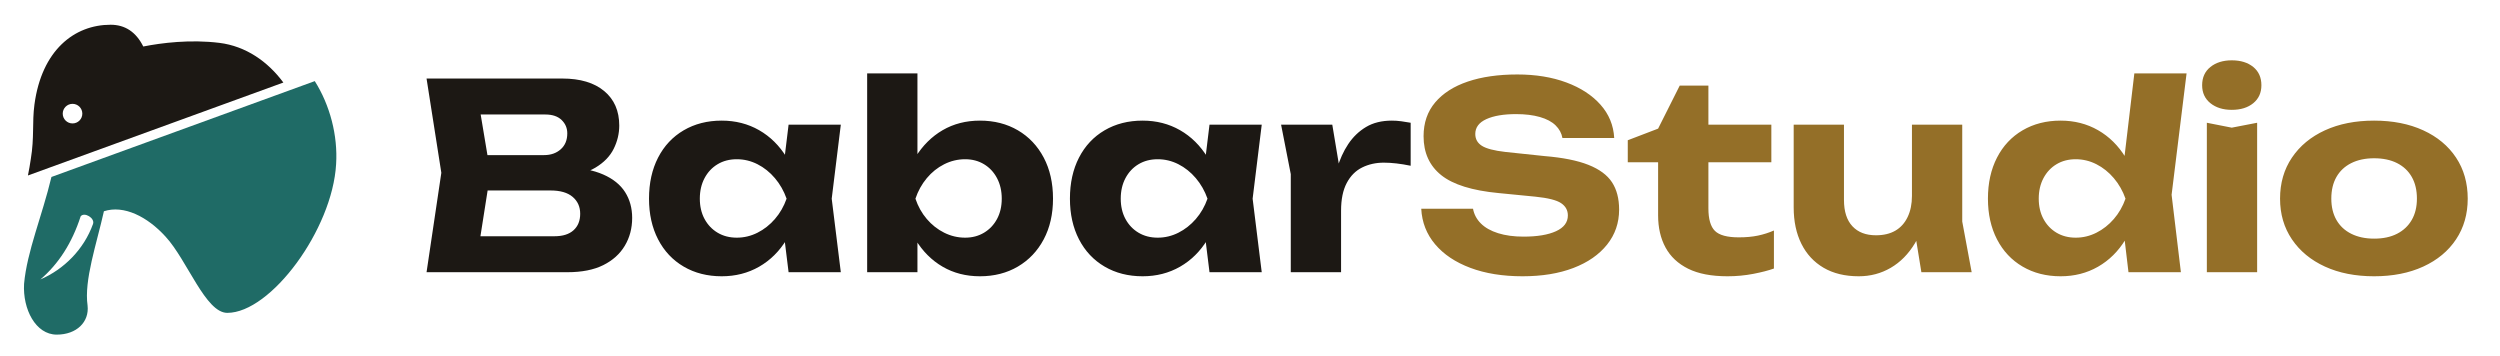
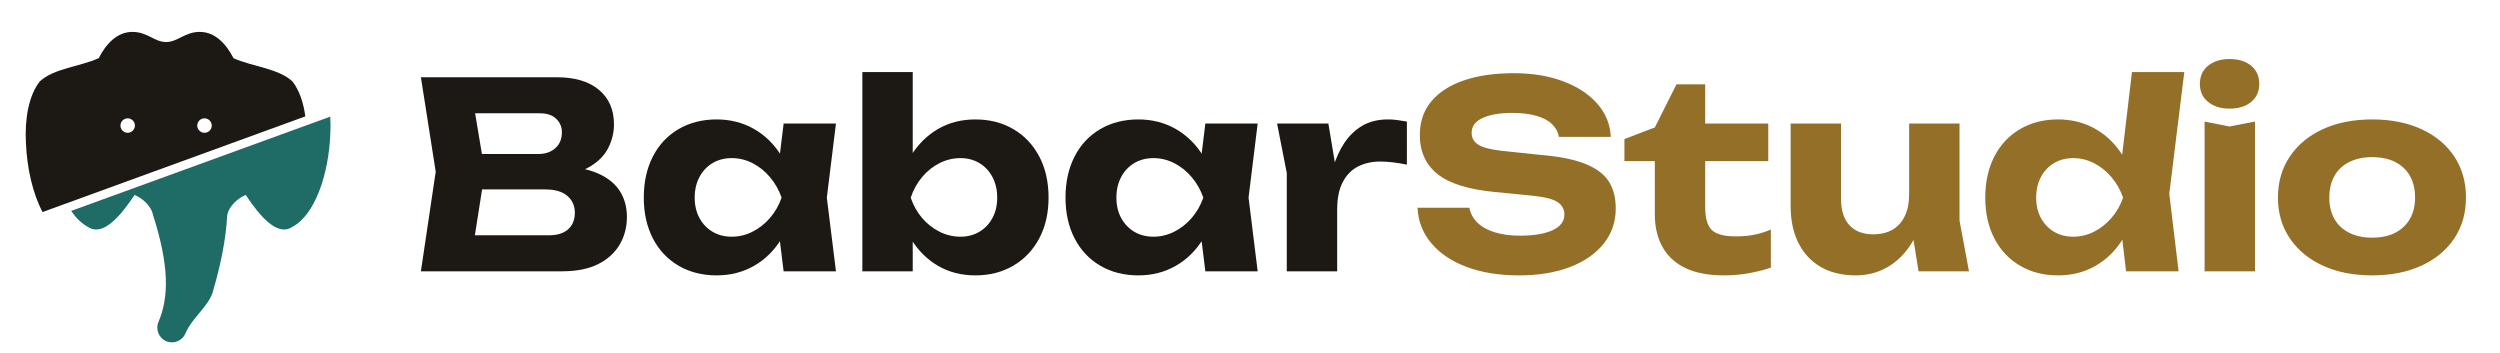
- <svg xmlns="http://www.w3.org/2000/svg" viewBox="0 0 704.22 100">
-   <path fill="#1c1814" fill-rule="evenodd" d="M79.82 23.25C75.41 17.3 69.25 13.01 61.83 12.08C53.65 11.06 45.47 12.08 40.36 13.1C38.32 9.02 35.25 6.97 31.16 6.97C20.94 6.97 11.75 14.13 9.7 29.46C9.02 34.57 9.7 38.66 8.68 44.79C8.45 46.36 8.18 47.91 7.87 49.43L79.82 23.25ZM23.19 32.01C23.19 33.54 21.96 34.77 20.43 34.77C18.91 34.77 17.67 33.54 17.67 32.01C17.67 30.49 18.91 29.25 20.43 29.25C21.96 29.25 23.19 30.49 23.19 32.01Z" />
-   <path fill="#1f6b66" fill-rule="evenodd" d="M14.49 49.85C11.84 60.94 7.61 70.78 6.78 79.95C6.37 87.11 10.05 94.26 15.98 94.26C21.6 94.26 25.18 90.68 24.67 86.08C23.64 78.93 27.22 68.71 29.27 59.51C34.89 57.67 41.53 61.04 46.64 66.66C52.77 73.31 57.88 88.13 64.02 88.13C76.28 88.13 93.66 64.62 94.68 46.22C95.18 38.2 92.98 29.69 88.67 22.85L14.49 49.85ZM26.2 63.09C23.64 70.24 18.02 75.86 11.38 78.72C16.49 74.33 20.27 68.5 22.72 60.94C23.75 59.61 26.81 61.45 26.2 63.09Z" />
-   <path fill="#1c1814" d="M158.197 49.873 159.525 47.127Q165.744 47.327 169.917 49.154Q174.091 50.982 176.082 54.119Q178.073 57.256 178.073 61.384Q178.073 65.748 176 69.222Q173.927 72.695 169.926 74.686Q165.926 76.678 159.834 76.678H120.154L124.318 48.673L120.154 22.122H158.397Q165.962 22.122 170.199 25.65Q174.436 29.178 174.436 35.361Q174.436 38.762 172.872 41.917Q171.308 45.072 167.726 47.218Q164.144 49.364 158.197 49.873ZM134.284 73.222 128.792 66.548H156.197Q159.688 66.548 161.561 64.857Q163.434 63.166 163.434 60.202Q163.434 57.274 161.316 55.465Q159.197 53.655 155.106 53.655H132.611V43.69H153.269Q156.106 43.69 157.951 42.053Q159.797 40.417 159.797 37.562Q159.797 35.343 158.197 33.797Q156.597 32.252 153.614 32.252H128.792L134.284 25.578L138.139 48.673ZM222.135 76.678 220.281 61.657 222.299 55.965 220.281 50.346 222.135 35.125H236.847L234.283 55.965L236.847 76.678ZM225.554 55.965Q224.554 62.566 221.544 67.503Q218.535 72.44 213.831 75.132Q209.127 77.823 203.293 77.823Q197.24 77.823 192.585 75.095Q187.929 72.368 185.374 67.423Q182.819 62.477 182.819 55.957Q182.819 49.364 185.374 44.399Q187.929 39.435 192.585 36.707Q197.24 33.979 203.293 33.979Q209.127 33.979 213.831 36.67Q218.535 39.362 221.581 44.326Q224.627 49.291 225.554 55.965ZM197.131 55.955Q197.131 59.22 198.466 61.688Q199.8 64.156 202.144 65.552Q204.487 66.948 207.547 66.948Q210.606 66.948 213.378 65.552Q216.151 64.156 218.288 61.688Q220.426 59.22 221.572 55.965Q220.426 52.71 218.288 50.189Q216.151 47.669 213.378 46.261Q210.606 44.854 207.547 44.854Q204.487 44.854 202.144 46.258Q199.8 47.662 198.466 50.176Q197.131 52.69 197.131 55.955ZM244.267 20.668H258.433V47.527L256.596 51.237V61.293L258.433 64.857V76.678H244.267ZM253.759 55.965Q254.76 49.291 257.833 44.326Q260.906 39.362 265.534 36.67Q270.162 33.979 276.036 33.979Q282.073 33.979 286.729 36.707Q291.384 39.435 294.003 44.391Q296.621 49.348 296.621 55.957Q296.621 62.493 294.003 67.421Q291.384 72.348 286.729 75.086Q282.073 77.823 276.036 77.823Q270.162 77.823 265.534 75.132Q260.906 72.44 257.896 67.503Q254.887 62.566 253.759 55.965ZM282.182 55.961Q282.182 52.71 280.853 50.189Q279.524 47.669 277.189 46.261Q274.855 44.854 271.872 44.854Q268.78 44.854 265.974 46.261Q263.169 47.669 261.065 50.189Q258.96 52.71 257.869 55.965Q258.96 59.22 261.065 61.688Q263.169 64.156 265.974 65.552Q268.78 66.948 271.872 66.948Q274.855 66.948 277.189 65.551Q279.524 64.153 280.853 61.682Q282.182 59.211 282.182 55.961ZM340.702 76.678 338.847 61.657 340.865 55.965 338.847 50.346 340.702 35.125H355.414L352.85 55.965L355.414 76.678ZM344.121 55.965Q343.12 62.566 340.111 67.503Q337.101 72.44 332.397 75.132Q327.694 77.823 321.859 77.823Q315.807 77.823 311.151 75.095Q306.496 72.368 303.941 67.423Q301.386 62.477 301.386 55.957Q301.386 49.364 303.941 44.399Q306.496 39.435 311.151 36.707Q315.807 33.979 321.859 33.979Q327.694 33.979 332.397 36.67Q337.101 39.362 340.147 44.326Q343.193 49.291 344.121 55.965ZM315.698 55.955Q315.698 59.22 317.032 61.688Q318.367 64.156 320.71 65.552Q323.053 66.948 326.113 66.948Q329.173 66.948 331.945 65.552Q334.717 64.156 336.855 61.688Q338.992 59.22 340.138 55.965Q338.992 52.71 336.855 50.189Q334.717 47.669 331.945 46.261Q329.173 44.854 326.113 44.854Q323.053 44.854 320.71 46.258Q318.367 47.662 317.032 50.176Q315.698 52.69 315.698 55.955ZM360.869 35.125H375.29L377.763 49.982V76.678H363.597V49.054ZM397.366 34.579V46.691Q395.257 46.254 393.366 46.036Q391.475 45.818 389.802 45.818Q386.437 45.818 383.691 47.182Q380.945 48.545 379.354 51.555Q377.763 54.565 377.763 59.329L374.944 56.001Q375.49 51.509 376.627 47.563Q377.763 43.617 379.782 40.589Q381.8 37.562 384.801 35.77Q387.801 33.979 392.075 33.979Q393.402 33.979 394.739 34.161Q396.075 34.343 397.366 34.579Z" />
-   <path fill="#946f28" d="M400.349 58.802H414.933Q415.37 61.184 417.152 62.957Q418.934 64.73 422.016 65.694Q425.099 66.657 429.154 66.657Q434.973 66.657 438.31 65.13Q441.647 63.602 441.647 60.693Q441.647 58.511 439.747 57.229Q437.846 55.947 432.518 55.401L422.134 54.383Q410.969 53.328 405.986 49.346Q401.003 45.363 401.003 38.362Q401.003 32.706 404.277 28.842Q407.55 24.978 413.46 22.977Q419.37 20.977 427.426 20.977Q435.155 20.977 441.211 23.223Q447.266 25.469 450.84 29.487Q454.413 33.506 454.704 38.871H440.119Q439.756 36.852 438.192 35.316Q436.628 33.779 433.773 32.961Q430.918 32.143 427.081 32.143Q421.789 32.143 418.679 33.561Q415.57 34.979 415.57 37.743Q415.57 39.889 417.425 41.071Q419.279 42.253 424.026 42.799L435.064 43.963Q442.793 44.599 447.43 46.436Q452.067 48.272 454.076 51.337Q456.086 54.401 456.086 59.038Q456.086 64.657 452.694 68.903Q449.303 73.15 443.202 75.486Q437.101 77.823 428.881 77.823Q420.516 77.823 414.197 75.459Q407.877 73.095 404.259 68.813Q400.64 64.53 400.349 58.802ZM458.523 45.709V39.504L467.07 36.234L473.162 24.105H481.236V35.125H498.966V45.709H481.236V58.692Q481.236 63.221 483.073 65.039Q484.909 66.858 489.789 66.858Q492.874 66.858 495.218 66.36Q497.563 65.863 499.694 64.93V75.641Q497.421 76.459 493.893 77.141Q490.366 77.823 486.619 77.823Q479.817 77.823 475.535 75.696Q471.252 73.568 469.161 69.722Q467.07 65.876 467.07 60.656V45.709ZM523.589 77.823Q517.788 77.823 513.696 75.432Q509.604 73.041 507.431 68.676Q505.258 64.312 505.258 58.402V35.125H519.424V56.31Q519.424 61.184 521.798 63.73Q524.171 66.276 528.426 66.276Q531.663 66.276 533.9 64.975Q536.136 63.675 537.355 61.138Q538.573 58.602 538.573 55.201L542.992 57.529Q542.156 63.984 539.41 68.531Q536.664 73.077 532.581 75.45Q528.499 77.823 523.589 77.823ZM541.228 76.678 538.573 60.311V35.125H552.739V62.402L555.394 76.678ZM599.566 76.678 597.711 61.038 600.202 56.038 597.784 49.673 601.22 20.668H615.932L611.713 54.874L614.332 76.678ZM602.712 55.965Q601.712 62.566 598.702 67.503Q595.692 72.44 590.988 75.132Q586.285 77.823 580.451 77.823Q574.398 77.823 569.742 75.095Q565.087 72.368 562.532 67.423Q559.977 62.477 559.977 55.957Q559.977 49.364 562.532 44.399Q565.087 39.435 569.742 36.707Q574.398 33.979 580.451 33.979Q586.285 33.979 590.988 36.67Q595.692 39.362 598.738 44.326Q601.784 49.291 602.712 55.965ZM574.289 55.955Q574.289 59.22 575.623 61.688Q576.958 64.156 579.301 65.552Q581.645 66.948 584.704 66.948Q587.764 66.948 590.536 65.552Q593.308 64.156 595.446 61.688Q597.583 59.22 598.729 55.965Q597.583 52.71 595.446 50.189Q593.308 47.669 590.536 46.261Q587.764 44.854 584.704 44.854Q581.645 44.854 579.301 46.258Q576.958 47.662 575.623 50.176Q574.289 52.69 574.289 55.955ZM621.642 34.579 628.662 35.961 635.809 34.579V76.678H621.642ZM628.662 30.942Q624.979 30.942 622.647 29.069Q620.315 27.196 620.315 24.009Q620.315 20.74 622.647 18.867Q624.979 16.994 628.662 16.994Q632.426 16.994 634.717 18.867Q637.009 20.74 637.009 24.009Q637.009 27.196 634.717 29.069Q632.426 30.942 628.662 30.942ZM668.753 77.823Q660.866 77.823 654.913 75.095Q648.961 72.368 645.612 67.423Q642.264 62.477 642.264 55.957Q642.264 49.364 645.612 44.399Q648.961 39.435 654.913 36.707Q660.866 33.979 668.753 33.979Q676.64 33.979 682.593 36.707Q688.545 39.435 691.837 44.391Q695.128 49.348 695.128 55.957Q695.128 62.493 691.837 67.43Q688.545 72.368 682.593 75.095Q676.64 77.823 668.753 77.823ZM668.769 67.221Q672.542 67.221 675.225 65.848Q677.907 64.474 679.362 61.956Q680.816 59.438 680.816 55.944Q680.816 52.385 679.371 49.847Q677.925 47.309 675.226 45.945Q672.528 44.581 668.756 44.581Q665.05 44.581 662.322 45.945Q659.595 47.309 658.149 49.847Q656.703 52.385 656.703 55.944Q656.703 59.438 658.149 61.966Q659.595 64.493 662.327 65.857Q665.06 67.221 668.769 67.221Z" />
+ <svg xmlns="http://www.w3.org/2000/svg" viewBox="0 0 708.61 100">
+   <path fill="#1c1814" fill-rule="evenodd" d="M12.06 60.1C9.3 54.91 7.65 47.73 7.35 40.55C6.97 33.49 8.21 26.99 11.27 23.08C15.28 19.35 22.73 18.88 27.98 16.49C30.08 12.38 33.23 9.04 37.53 9.04C41.83 9.04 43.74 11.91 47.08 11.91C50.42 11.91 52.33 9.04 56.63 9.04C60.92 9.04 64.08 12.38 66.18 16.49C71.43 18.88 78.88 19.35 82.89 23.08C84.8 25.53 86.01 29 86.54 32.99L12.06 60.1ZM38.24 35.59C38.24 36.72 37.32 37.64 36.19 37.64C35.06 37.64 34.14 36.72 34.14 35.59C34.14 34.46 35.06 33.54 36.19 33.54C37.32 33.54 38.24 34.46 38.24 35.59ZM60.02 35.59C60.02 36.72 59.1 37.64 57.96 37.64C56.83 37.64 55.91 36.72 55.91 35.59C55.91 34.46 56.83 33.54 57.96 33.54C59.1 33.54 60.02 34.46 60.02 35.59Z" />
+   <path fill="#1f6b66" fill-rule="evenodd" d="M93.61 33.06C93.71 34.68 93.72 36.36 93.62 38.07C93.15 49.53 89.23 60.99 82.83 64.33C78.53 67.2 73.47 60.99 69.65 55.26C67.74 56.03 64.97 58.13 64.4 60.99C64.02 68.15 62.49 75.32 60.2 83.15C58.58 87.35 54.43 90.11 52.56 94.51C51.67 96.62 49.23 97.61 47.12 96.71C45.01 95.81 44.02 93.38 44.92 91.26C47.9 84.23 47.98 75.32 43.39 60.99C42.82 58.13 40.05 56.03 38.14 55.26C34.32 60.99 29.26 67.2 24.96 64.33C23.17 63.4 21.57 61.82 20.18 59.78L93.61 33.06Z" />
+   <path fill="#1c1814" d="M157.655 49.877 158.993 47.108Q165.263 47.31 169.471 49.152Q173.678 50.995 175.686 54.157Q177.693 57.32 177.693 61.482Q177.693 65.882 175.603 69.383Q173.513 72.885 169.48 74.892Q165.447 76.9 159.305 76.9H119.302L123.5 48.667L119.302 21.9H157.857Q165.483 21.9 169.755 25.457Q174.027 29.013 174.027 35.247Q174.027 38.675 172.45 41.856Q170.873 45.037 167.262 47.2Q163.65 49.363 157.655 49.877ZM133.547 73.417 128.01 66.688H155.638Q159.158 66.688 161.047 64.983Q162.935 63.278 162.935 60.29Q162.935 57.338 160.799 55.514Q158.663 53.69 154.538 53.69H131.86V43.643H152.687Q155.547 43.643 157.407 41.993Q159.268 40.343 159.268 37.465Q159.268 35.228 157.655 33.67Q156.042 32.112 153.035 32.112H128.01L133.547 25.383L137.433 48.667ZM222.115 76.9 220.245 61.757 222.28 56.018 220.245 50.353 222.115 35.008H236.947L234.362 56.018L236.947 76.9ZM225.562 56.018Q224.553 62.673 221.519 67.651Q218.485 72.628 213.743 75.342Q209.001 78.055 203.119 78.055Q197.017 78.055 192.323 75.305Q187.63 72.555 185.054 67.57Q182.478 62.584 182.478 56.011Q182.478 49.363 185.054 44.358Q187.63 39.353 192.323 36.603Q197.017 33.853 203.119 33.853Q209.001 33.853 213.743 36.567Q218.485 39.28 221.556 44.285Q224.627 49.29 225.562 56.018ZM196.907 56.008Q196.907 59.3 198.252 61.788Q199.598 64.276 201.96 65.684Q204.323 67.092 207.407 67.092Q210.492 67.092 213.287 65.684Q216.081 64.276 218.237 61.788Q220.392 59.3 221.547 56.018Q220.392 52.737 218.237 50.196Q216.081 47.655 213.287 46.236Q210.492 44.817 207.407 44.817Q204.323 44.817 201.96 46.232Q199.598 47.648 198.252 50.182Q196.907 52.717 196.907 56.008ZM244.427 20.433H258.708V47.512L256.857 51.252V61.39L258.708 64.983V76.9H244.427ZM253.997 56.018Q255.005 49.29 258.103 44.285Q261.202 39.28 265.868 36.567Q270.533 33.853 276.455 33.853Q282.542 33.853 287.235 36.603Q291.928 39.353 294.568 44.351Q297.208 49.348 297.208 56.011Q297.208 62.6 294.568 67.568Q291.928 72.535 287.235 75.295Q282.542 78.055 276.455 78.055Q270.533 78.055 265.868 75.342Q261.202 72.628 258.168 67.651Q255.133 62.673 253.997 56.018ZM282.652 56.014Q282.652 52.737 281.311 50.196Q279.971 47.655 277.618 46.236Q275.264 44.817 272.257 44.817Q269.14 44.817 266.312 46.236Q263.483 47.655 261.362 50.196Q259.24 52.737 258.14 56.018Q259.24 59.3 261.362 61.788Q263.483 64.276 266.312 65.684Q269.14 67.092 272.257 67.092Q275.264 67.092 277.618 65.682Q279.971 64.273 281.311 61.782Q282.652 59.291 282.652 56.014ZM341.648 76.9 339.778 61.757 341.813 56.018 339.778 50.353 341.648 35.008H356.48L353.895 56.018L356.48 76.9ZM345.095 56.018Q344.087 62.673 341.052 67.651Q338.018 72.628 333.276 75.342Q328.534 78.055 322.652 78.055Q316.55 78.055 311.857 75.305Q307.163 72.555 304.588 67.57Q302.012 62.584 302.012 56.011Q302.012 49.363 304.588 44.358Q307.163 39.353 311.857 36.603Q316.55 33.853 322.652 33.853Q328.534 33.853 333.276 36.567Q338.018 39.28 341.089 44.285Q344.16 49.29 345.095 56.018ZM316.44 56.008Q316.44 59.3 317.786 61.788Q319.131 64.276 321.493 65.684Q323.856 67.092 326.941 67.092Q330.025 67.092 332.82 65.684Q335.615 64.276 337.77 61.788Q339.925 59.3 341.08 56.018Q339.925 52.737 337.77 50.196Q335.615 47.655 332.82 46.236Q330.025 44.817 326.941 44.817Q323.856 44.817 321.493 46.232Q319.131 47.648 317.786 50.182Q316.44 52.717 316.44 56.008ZM361.98 35.008H376.518L379.012 49.987V76.9H364.73V49.052ZM398.775 34.458V46.668Q396.648 46.228 394.742 46.008Q392.835 45.788 391.148 45.788Q387.757 45.788 384.988 47.163Q382.22 48.538 380.616 51.573Q379.012 54.607 379.012 59.41L376.17 56.055Q376.72 51.527 377.866 47.548Q379.012 43.57 381.047 40.518Q383.082 37.465 386.107 35.659Q389.132 33.853 393.44 33.853Q394.778 33.853 396.126 34.037Q397.473 34.22 398.775 34.458Z" />
+   <path fill="#946f28" d="M401.782 58.878H416.485Q416.925 61.28 418.722 63.067Q420.518 64.855 423.626 65.827Q426.733 66.798 430.822 66.798Q436.688 66.798 440.052 65.258Q443.417 63.718 443.417 60.785Q443.417 58.585 441.501 57.293Q439.585 56 434.213 55.45L423.745 54.423Q412.488 53.36 407.465 49.345Q402.442 45.33 402.442 38.272Q402.442 32.57 405.742 28.674Q409.042 24.778 415 22.762Q420.958 20.745 429.08 20.745Q436.872 20.745 442.977 23.009Q449.082 25.273 452.684 29.325Q456.287 33.377 456.58 38.785H441.877Q441.51 36.75 439.933 35.201Q438.357 33.652 435.478 32.827Q432.6 32.002 428.732 32.002Q423.397 32.002 420.262 33.432Q417.127 34.862 417.127 37.648Q417.127 39.812 418.997 41.003Q420.867 42.195 425.652 42.745L436.78 43.918Q444.572 44.56 449.247 46.412Q453.922 48.263 455.948 51.352Q457.973 54.442 457.973 59.117Q457.973 64.782 454.554 69.062Q451.135 73.343 444.984 75.699Q438.833 78.055 430.547 78.055Q422.113 78.055 415.743 75.672Q409.372 73.288 405.723 68.971Q402.075 64.653 401.782 58.878ZM460.43 45.678V39.423L469.047 36.127L475.188 23.898H483.329V35.008H501.203V45.678H483.329V58.768Q483.329 63.334 485.18 65.167Q487.032 67 491.951 67Q495.062 67 497.425 66.498Q499.788 65.997 501.937 65.057V75.855Q499.645 76.68 496.089 77.368Q492.533 78.055 488.755 78.055Q481.898 78.055 477.581 75.91Q473.263 73.765 471.155 69.887Q469.047 66.01 469.047 60.748V45.678ZM526.027 78.055Q520.178 78.055 516.053 75.644Q511.928 73.233 509.737 68.833Q507.547 64.433 507.547 58.475V35.008H521.828V56.367Q521.828 61.28 524.221 63.847Q526.613 66.413 530.903 66.413Q534.167 66.413 536.422 65.102Q538.677 63.792 539.905 61.234Q541.133 58.677 541.133 55.248L545.588 57.595Q544.745 64.103 541.977 68.687Q539.208 73.27 535.092 75.663Q530.977 78.055 526.027 78.055ZM543.81 76.9 541.133 60.4V35.008H555.415V62.508L558.092 76.9ZM602.623 76.9 600.753 61.133 603.265 56.092 600.827 49.675 604.292 20.433H619.123L614.87 54.918L617.51 76.9ZM605.795 56.018Q604.787 62.673 601.752 67.651Q598.718 72.628 593.976 75.342Q589.234 78.055 583.352 78.055Q577.25 78.055 572.557 75.305Q567.863 72.555 565.288 67.57Q562.712 62.584 562.712 56.011Q562.712 49.363 565.288 44.358Q567.863 39.353 572.557 36.603Q577.25 33.853 583.352 33.853Q589.234 33.853 593.976 36.567Q598.718 39.28 601.789 44.285Q604.86 49.29 605.795 56.018ZM577.14 56.008Q577.14 59.3 578.486 61.788Q579.831 64.276 582.193 65.684Q584.556 67.092 587.641 67.092Q590.725 67.092 593.52 65.684Q596.315 64.276 598.47 61.788Q600.625 59.3 601.78 56.018Q600.625 52.737 598.47 50.196Q596.315 47.655 593.52 46.236Q590.725 44.817 587.641 44.817Q584.556 44.817 582.193 46.232Q579.831 47.648 578.486 50.182Q577.14 52.717 577.14 56.008ZM624.88 34.458 631.957 35.852 639.162 34.458V76.9H624.88ZM631.957 30.792Q628.244 30.792 625.893 28.903Q623.542 27.015 623.542 23.802Q623.542 20.507 625.893 18.618Q628.244 16.73 631.957 16.73Q635.752 16.73 638.062 18.618Q640.372 20.507 640.372 23.802Q640.372 27.015 638.062 28.903Q635.752 30.792 631.957 30.792ZM672.375 78.055Q664.423 78.055 658.422 75.305Q652.421 72.555 649.046 67.57Q645.67 62.584 645.67 56.011Q645.67 49.363 649.046 44.358Q652.421 39.353 658.422 36.603Q664.423 33.853 672.375 33.853Q680.326 33.853 686.327 36.603Q692.328 39.353 695.647 44.351Q698.965 49.348 698.965 56.011Q698.965 62.6 695.647 67.578Q692.328 72.555 686.327 75.305Q680.326 78.055 672.375 78.055ZM672.391 67.367Q676.195 67.367 678.9 65.982Q681.604 64.597 683.07 62.059Q684.537 59.52 684.537 55.998Q684.537 52.409 683.079 49.85Q681.622 47.292 678.901 45.917Q676.181 44.542 672.378 44.542Q668.642 44.542 665.892 45.917Q663.142 47.292 661.684 49.85Q660.227 52.409 660.227 55.998Q660.227 59.52 661.684 62.068Q663.142 64.617 665.897 65.992Q668.652 67.367 672.391 67.367Z" />
</svg>
